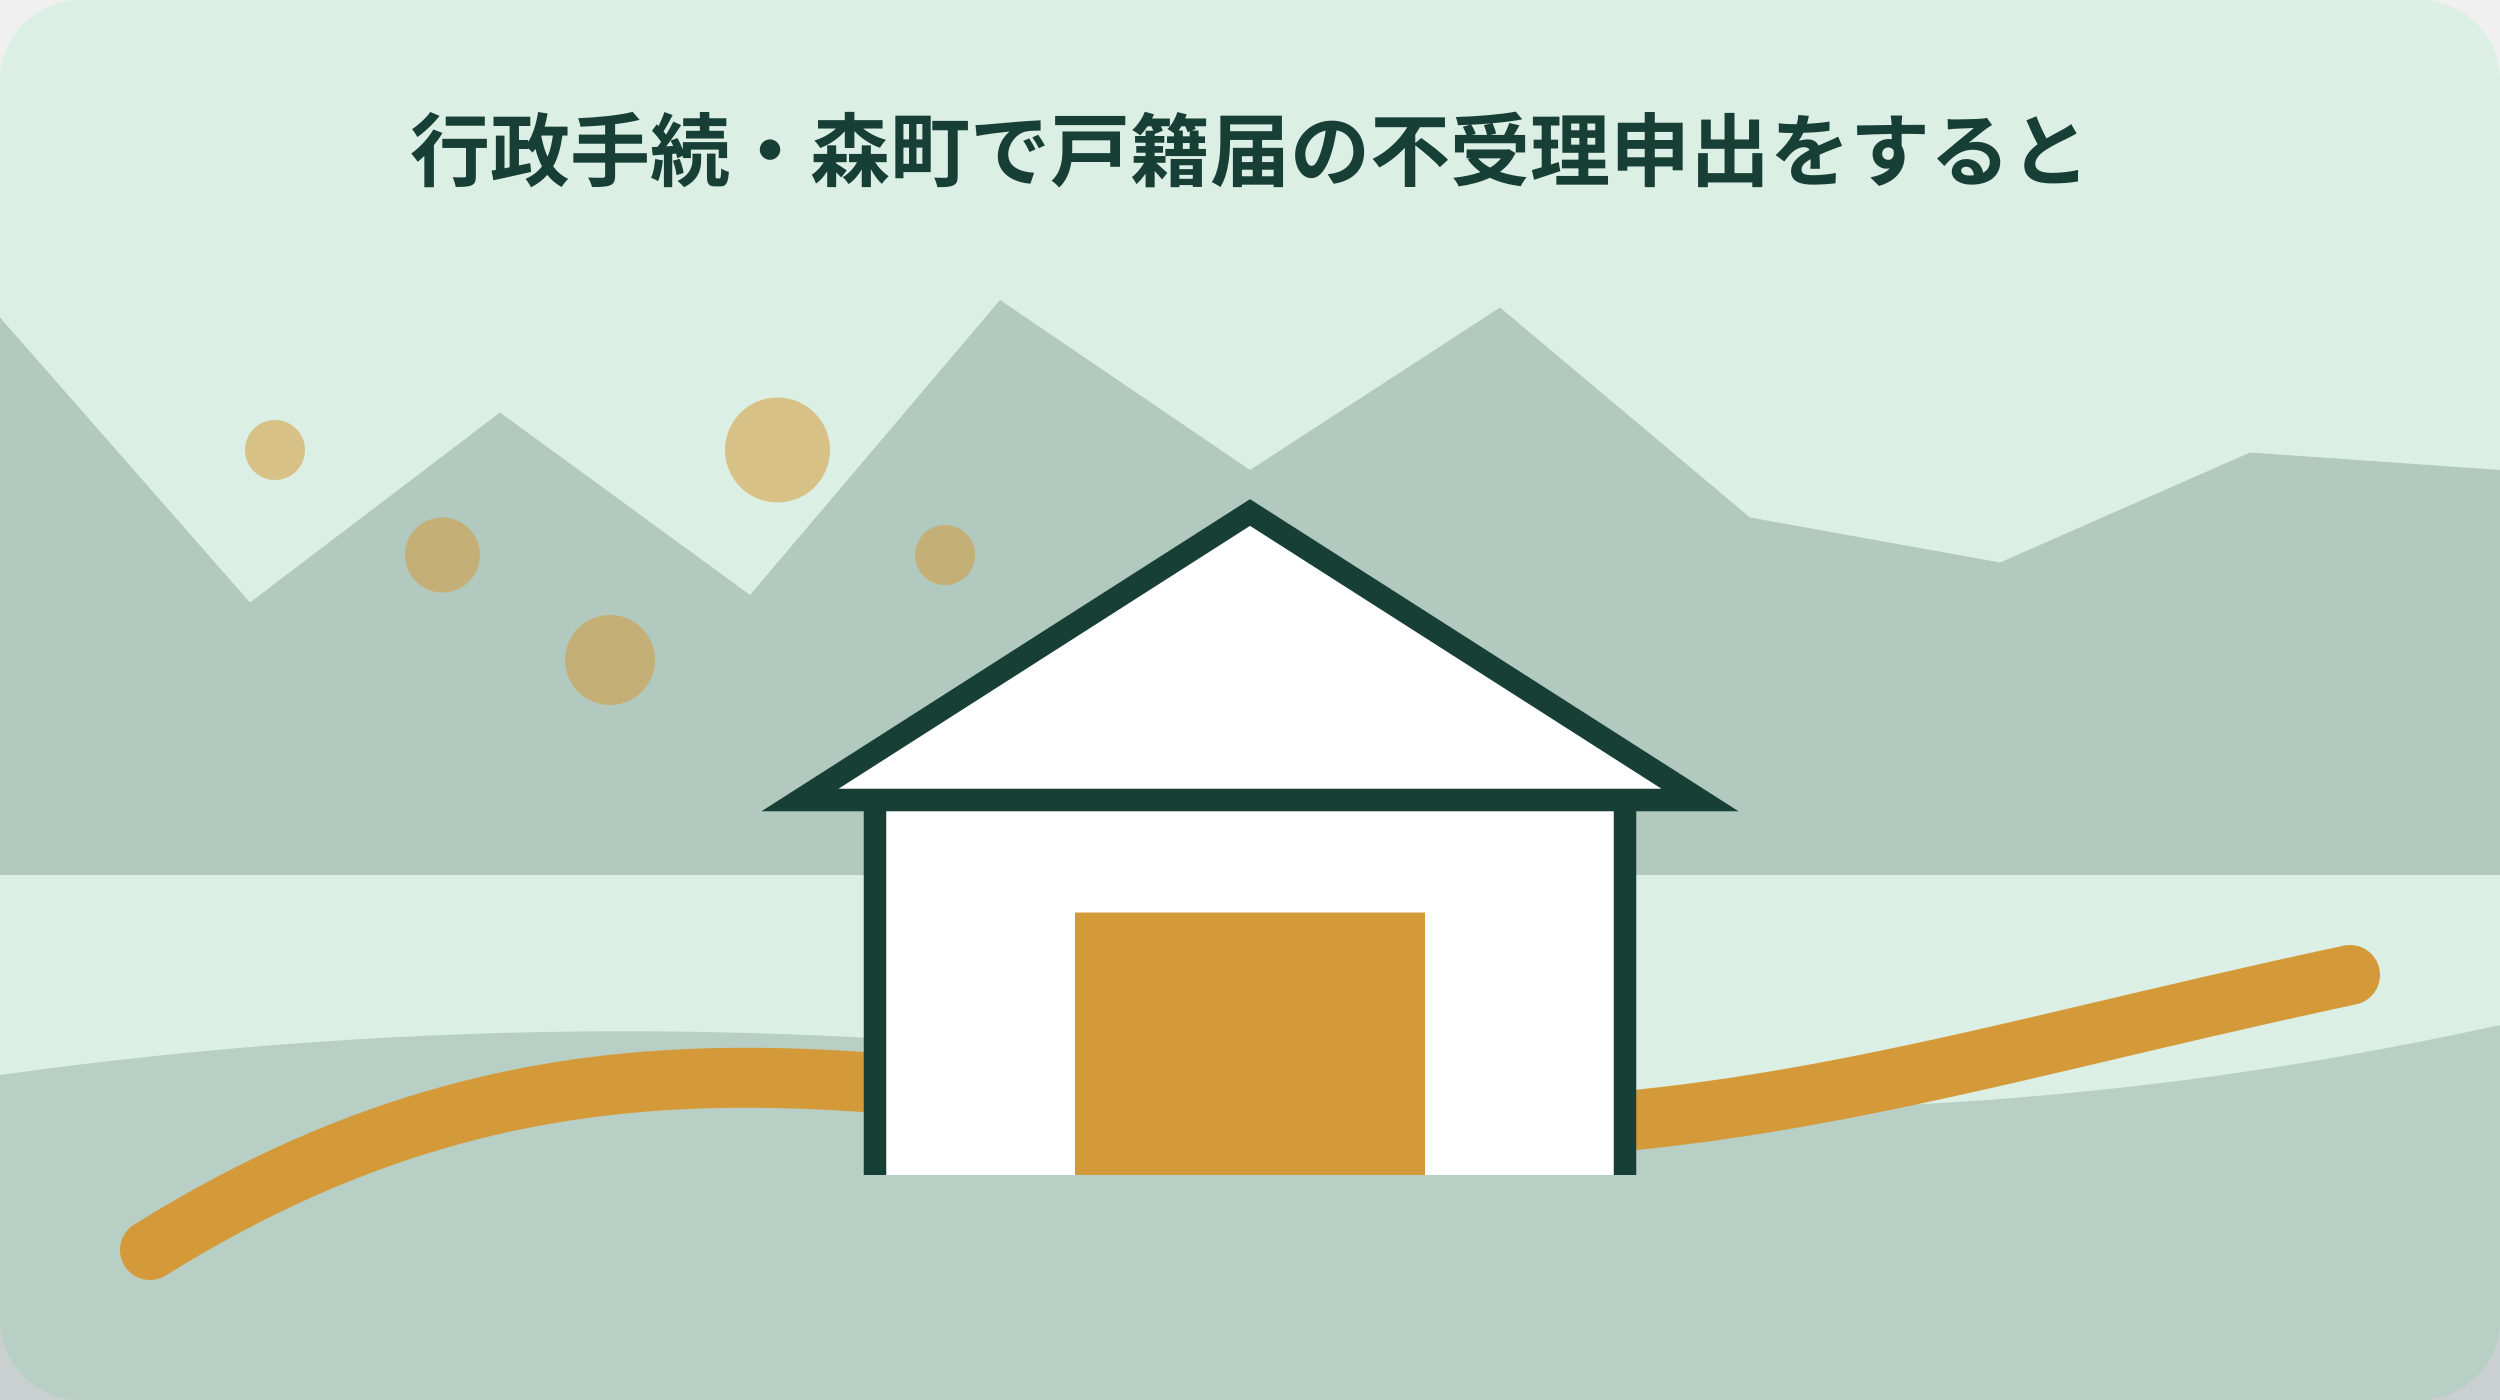
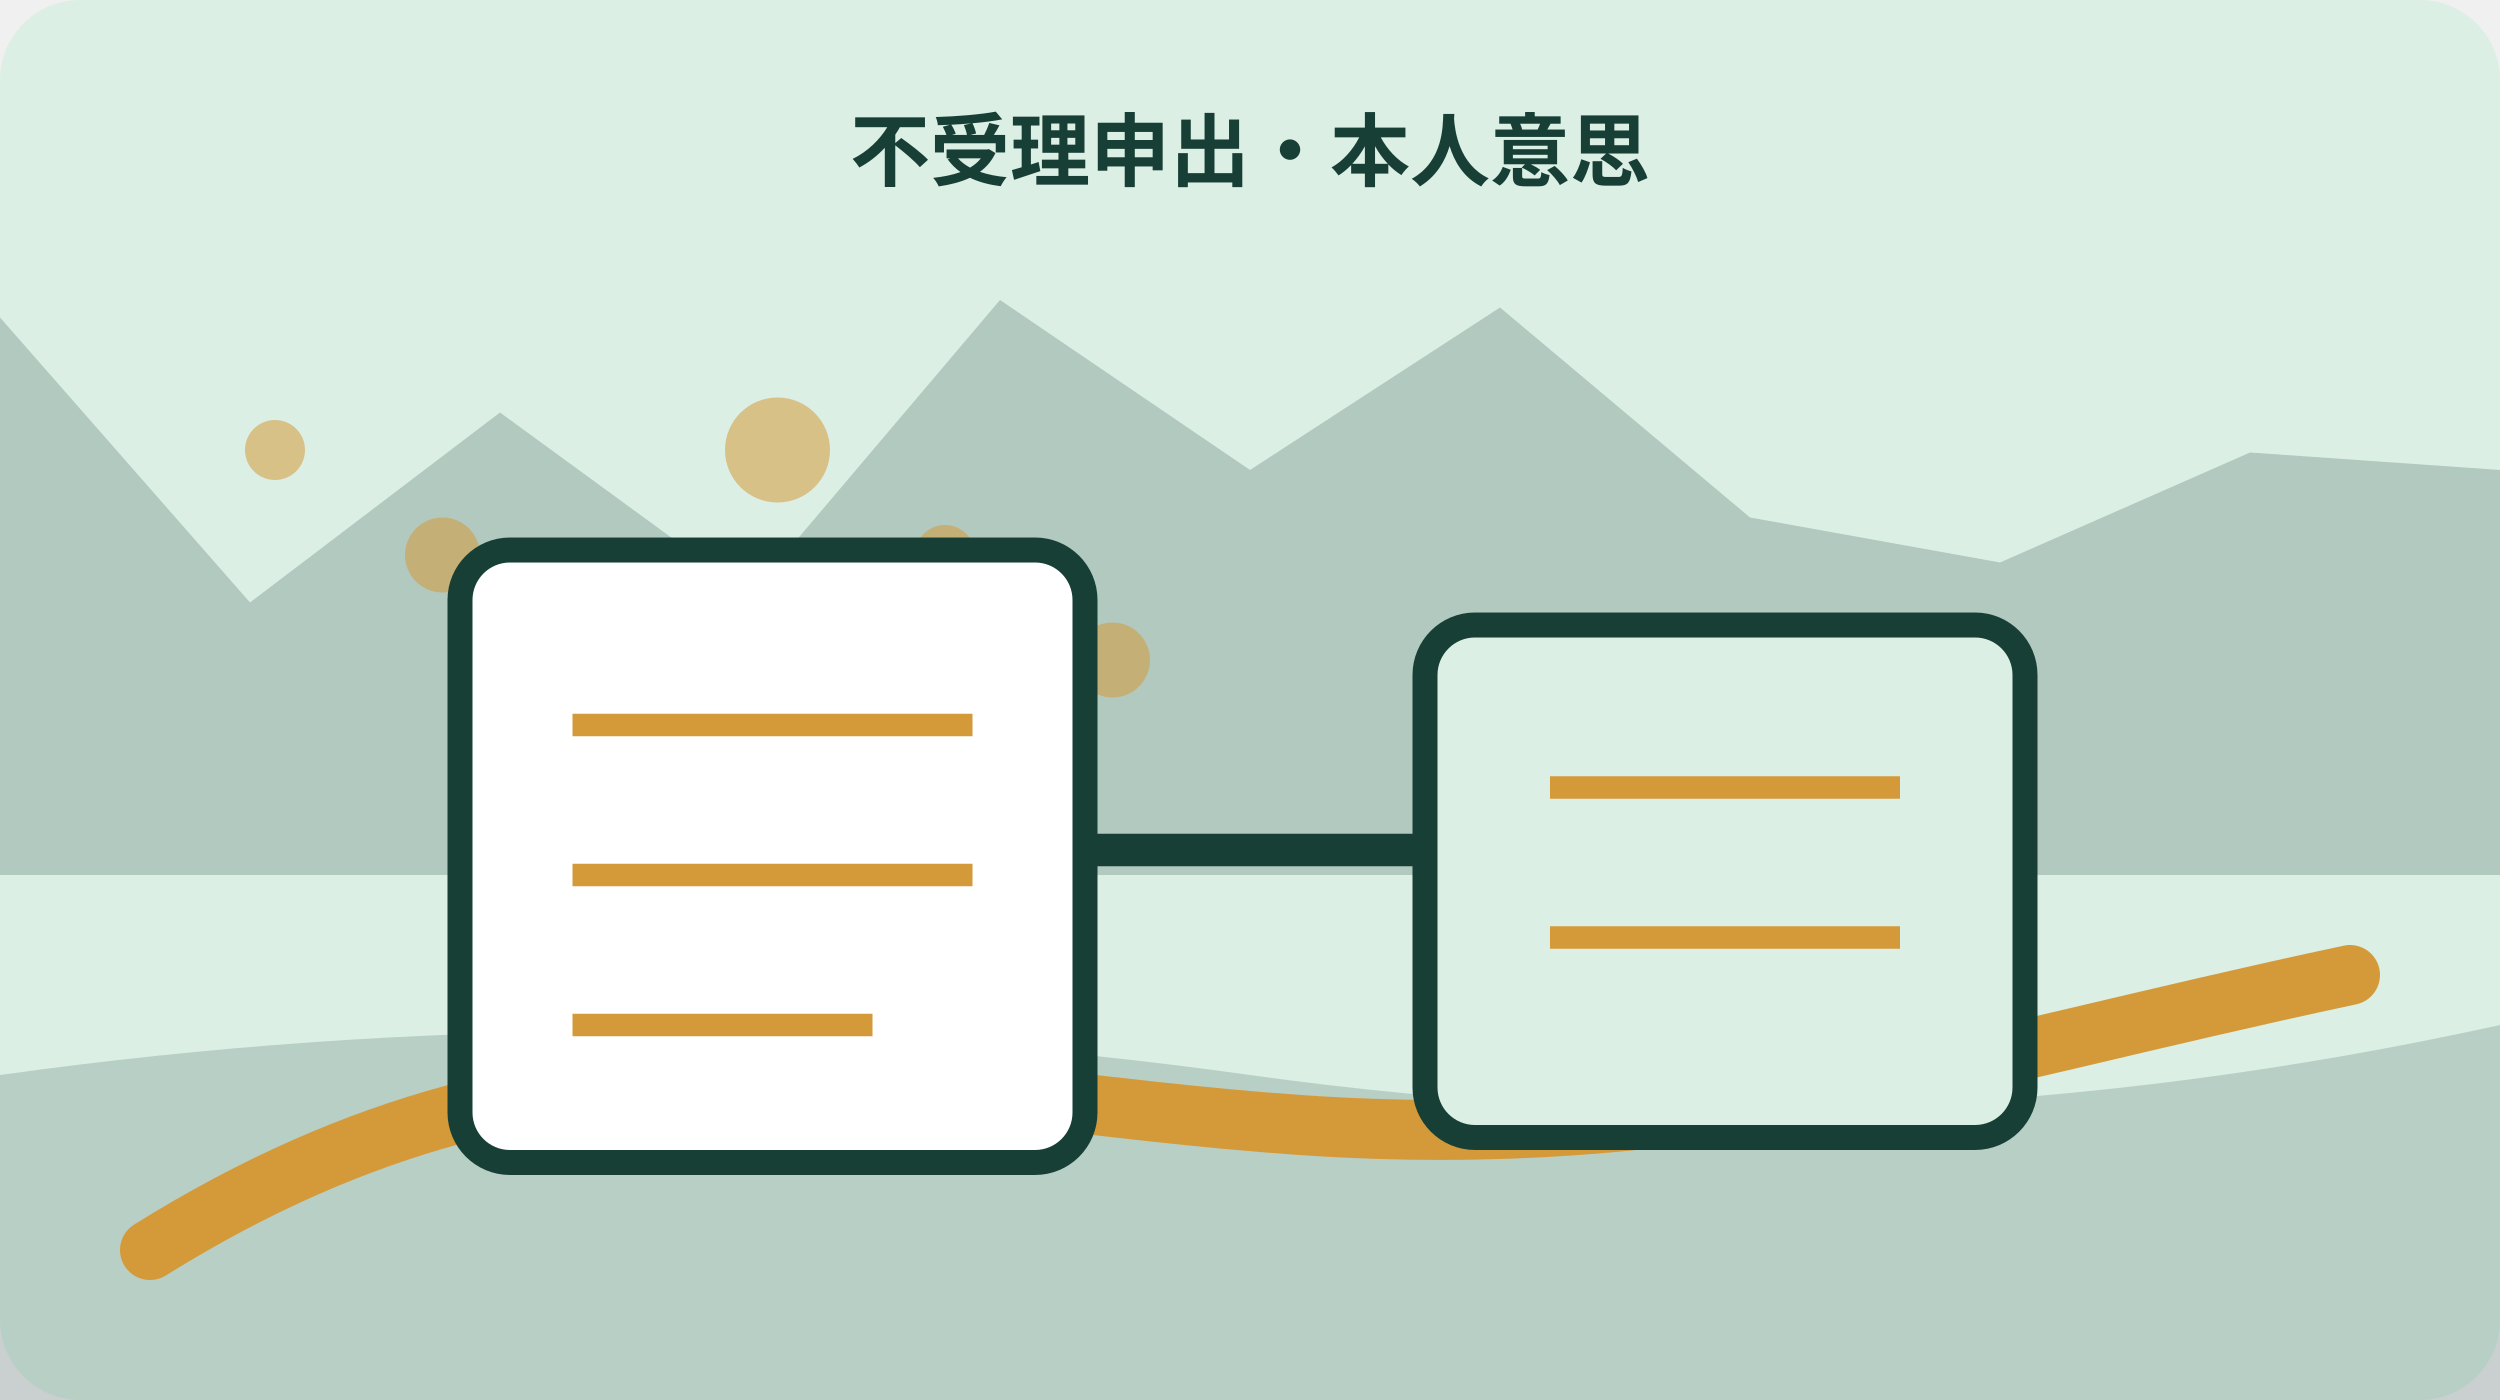
<svg xmlns="http://www.w3.org/2000/svg" width="1000" height="560" viewBox="0 0 1000 560" role="img" aria-labelledby="title desc" data-illustration="mori-editorial" data-topic-id="4" data-scene-index="1">
  <rect width="1000" height="560" rx="32" fill="#dcefe5" />
  <polygon points="0,127 100,241 200,165 300,238 400,120 500,188 600,123 700,207 800,225 900,181 1000,188 1000,350 0,350" fill="#173f36" opacity=".22" />
  <path d="M0 430 Q250 395 500 430 T1000 410 V560 H0Z" fill="#173f36" opacity=".18" />
  <path d="M60 500 C230 394 360 439 520 450 S780 424 940 390" fill="none" stroke="#d49a3a" stroke-width="24" stroke-linecap="round" />
  <circle cx="110" cy="180" r="12" fill="#d49a3a" opacity=".55" />
  <circle cx="177" cy="222" r="15" fill="#d49a3a" opacity=".55" />
  <circle cx="244" cy="264" r="18" fill="#d49a3a" opacity=".55" />
  <circle cx="311" cy="180" r="21" fill="#d49a3a" opacity=".55" />
  <circle cx="378" cy="222" r="12" fill="#d49a3a" opacity=".55" />
  <circle cx="445" cy="264" r="15" fill="#d49a3a" opacity=".55" />
-   <g data-scene="culture">
-     <path d="M350 470V320h300v150M320 320h360L500 205Z" fill="#fff" stroke="#173f36" stroke-width="9" />
-     <path d="M430 470V365h140v105" fill="#d49a3a" />
+   <g data-scene="nonacceptance-personal-intent">
+     <rect x="184" y="220" width="250" height="245" rx="20" fill="#fff" stroke="#173f36" stroke-width="10" />
+     <rect x="570" y="250" width="240" height="205" rx="20" fill="#dcefe5" stroke="#173f36" stroke-width="10" />
+     <path d="M229 290h160M229 350h160M229 410h120M620 315h140M620 375h140" stroke="#d49a3a" stroke-width="9" />
+     <path d="M430 340h140" stroke="#173f36" stroke-width="13" />
  </g>
-   <text x="500" y="72" text-anchor="middle" font-family="sans-serif" font-size="32" font-weight="700" fill="#173f36">行政手続・森町で戸籍届の不受理申出をすると</text>
+   <text x="500" y="72" text-anchor="middle" font-family="sans-serif" font-size="32" font-weight="700" fill="#173f36">不受理申出・本人意思</text>
</svg>
